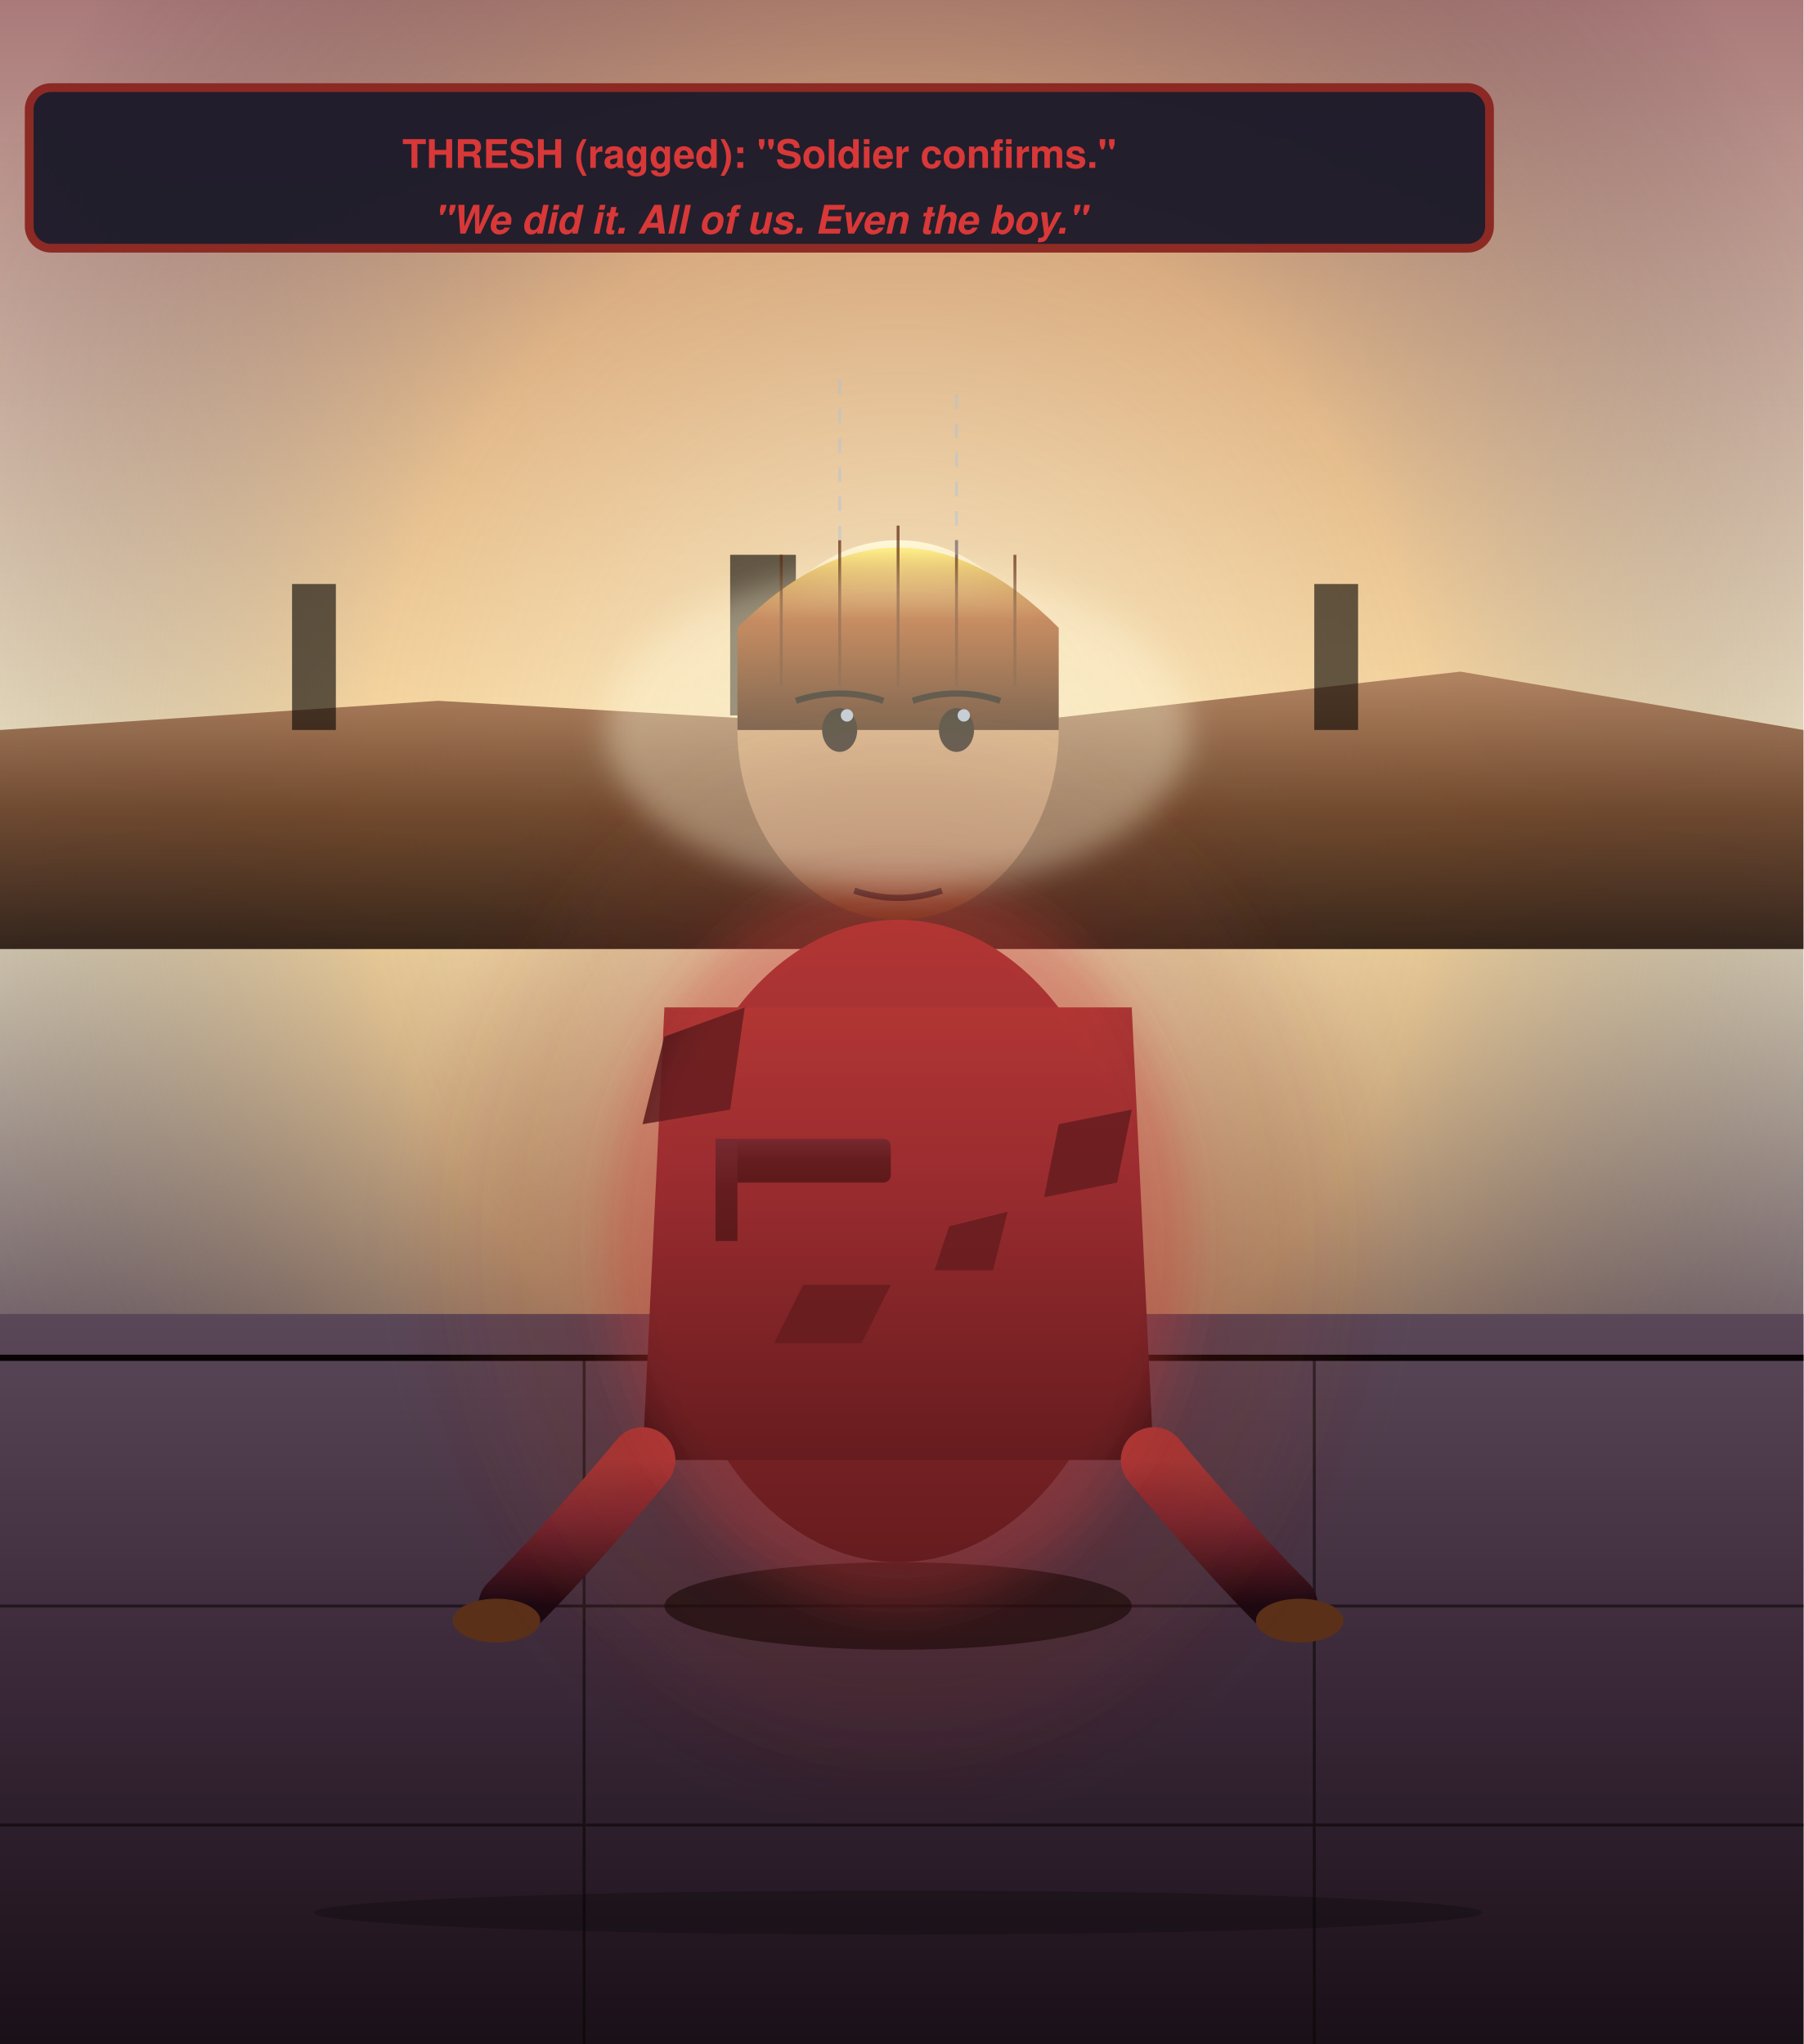
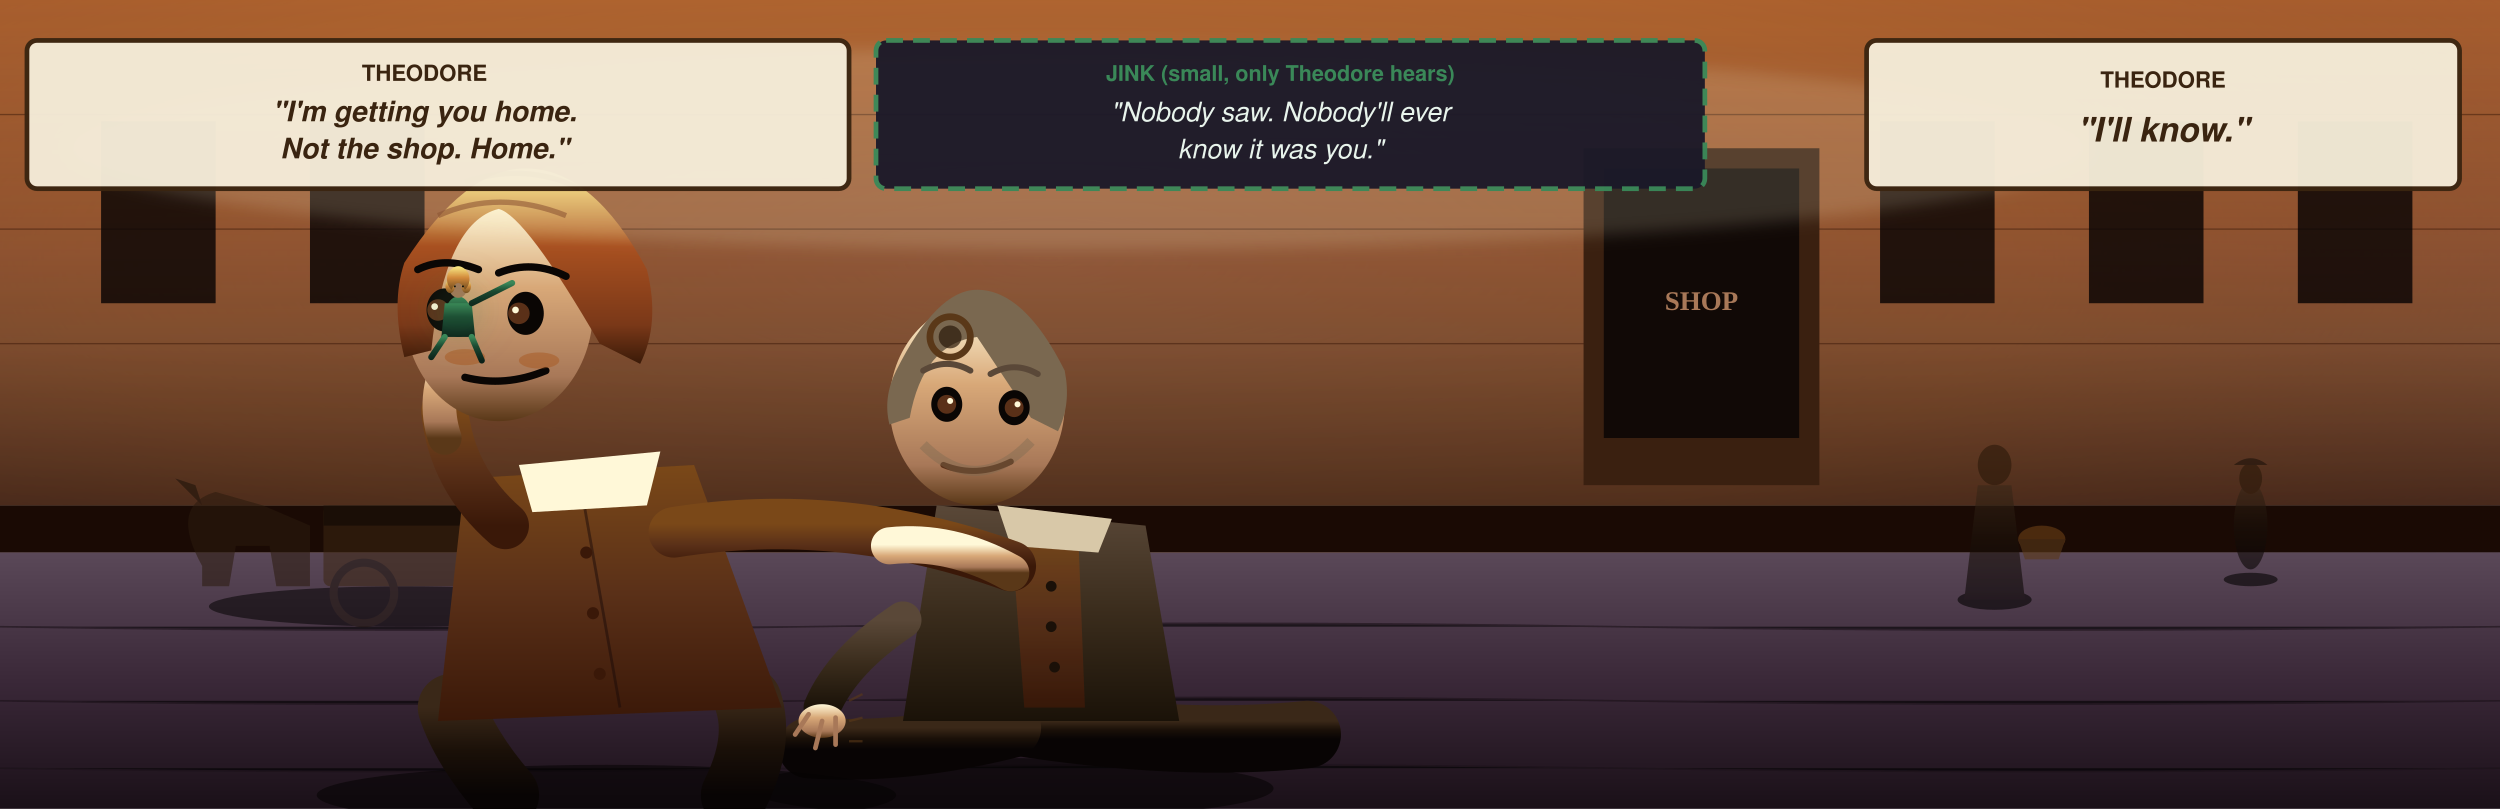
- <svg xmlns="http://www.w3.org/2000/svg" viewBox="0 0 247 280" width="247" height="280">
+ <svg xmlns="http://www.w3.org/2000/svg" viewBox="0 0 742 240" width="742" height="240">
  <defs>
    <linearGradient id="bgZ4" x1="0" y1="0" x2="0" y2="1">
      <stop offset="0" stop-color="#a87878" />
-       <stop offset="0.4" stop-color="#fff8d8" />
-       <stop offset="0.7" stop-color="#5a4858" />
-       <stop offset="1" stop-color="#3a2818" />
-     </linearGradient>
-     <radialGradient id="goldenLightZ4" cx="0.5" cy="0.4" r="0.6">
-       <stop offset="0" stop-color="#fff8d8" stop-opacity="0.62" />
-       <stop offset="0.5" stop-color="#f4b860" stop-opacity="0.42" />
+       <stop offset="0.42" stop-color="#fff8d8" />
+       <stop offset="0.72" stop-color="#5a4858" />
+       <stop offset="1" stop-color="#3a2838" />
+     </linearGradient>
+     <radialGradient id="goldenMorningZ4" cx="0.42" cy="0.32" r="0.78">
+       <stop offset="0" stop-color="#fff8d8" stop-opacity="0.6" />
+       <stop offset="0.5" stop-color="#f4b860" stop-opacity="0.4" />
      <stop offset="1" stop-color="#0a0a14" stop-opacity="0" />
    </radialGradient>
-     <linearGradient id="rooftopZ4" x1="0" y1="0" x2="0" y2="1">
+     <linearGradient id="cobbleZ4" x1="0" y1="0" x2="0" y2="1">
      <stop offset="0" stop-color="#5a4858" />
      <stop offset="0.5" stop-color="#3a2838" />
      <stop offset="1" stop-color="#1a1018" />
    </linearGradient>
-     <linearGradient id="cityFarZ4" x1="0" y1="0" x2="0" y2="1">
-       <stop offset="0" stop-color="#a87858" />
-       <stop offset="0.5" stop-color="#5a3018" />
-       <stop offset="1" stop-color="#1a0a04" />
-     </linearGradient>
-     <linearGradient id="suitThreshZ4" x1="0" y1="0" x2="0" y2="1">
-       <stop offset="0" stop-color="#a83838" />
-       <stop offset="0.4" stop-color="#7a2530" />
-       <stop offset="1" stop-color="#1a0810" />
-     </linearGradient>
-     <linearGradient id="hairBuzzZ4" x1="0" y1="0" x2="0" y2="1">
-       <stop offset="0" stop-color="#fff088" />
-       <stop offset="0.4" stop-color="#a85020" />
+     <linearGradient id="buildingZ4" x1="0" y1="0" x2="0" y2="1">
+       <stop offset="0" stop-color="#a85820" />
+       <stop offset="0.5" stop-color="#7a3818" />
      <stop offset="1" stop-color="#3a1808" />
    </linearGradient>
-     <linearGradient id="skinThreshZ4" x1="0" y1="0" x2="0" y2="1">
+     <linearGradient id="faceWarmZ4" x1="0" y1="0" x2="0" y2="1">
      <stop offset="0" stop-color="#fff8d8" />
      <stop offset="0.4" stop-color="#d8a878" />
      <stop offset="0.8" stop-color="#a87858" />
      <stop offset="1" stop-color="#5a3818" />
    </linearGradient>
-     <linearGradient id="weaponHolsterZ4" x1="0" y1="0" x2="0" y2="1">
-       <stop offset="0" stop-color="#3a2230" />
-       <stop offset="0.5" stop-color="#1a0810" />
-       <stop offset="1" stop-color="#0a0408" />
-     </linearGradient>
-     <linearGradient id="crimsonSteadyZ4" x1="0" y1="0" x2="1" y2="0">
-       <stop offset="0" stop-color="#8a2520" stop-opacity="0.85" />
-       <stop offset="0.5" stop-color="#d83838" stop-opacity="0.95" />
-       <stop offset="1" stop-color="#8a2520" stop-opacity="0.85" />
-     </linearGradient>
-     <filter id="bloomZ4" x="-20%" y="-20%" width="140%" height="140%">
-       <feGaussianBlur stdDeviation="2" />
+     <linearGradient id="hairTheoZ4" x1="0" y1="0" x2="0" y2="1">
+       <stop offset="0" stop-color="#fff088" />
+       <stop offset="0.4" stop-color="#a85020" />
+       <stop offset="0.8" stop-color="#7a3818" />
+       <stop offset="1" stop-color="#3a1a08" />
+     </linearGradient>
+     <linearGradient id="hairBlondeZ4" x1="0" y1="0" x2="0" y2="1">
+       <stop offset="0" stop-color="#fff088" />
+       <stop offset="0.5" stop-color="#d88838" />
+       <stop offset="1" stop-color="#7a4818" />
+     </linearGradient>
+     <linearGradient id="waistcoatZ4" x1="0" y1="0" x2="0" y2="1">
+       <stop offset="0" stop-color="#7a4818" />
+       <stop offset="0.5" stop-color="#5a3018" />
+       <stop offset="1" stop-color="#3a1808" />
+     </linearGradient>
+     <linearGradient id="trousersZ4" x1="0" y1="0" x2="0" y2="1">
+       <stop offset="0" stop-color="#3a2818" />
+       <stop offset="0.5" stop-color="#1a1008" />
+       <stop offset="1" stop-color="#080404" />
+     </linearGradient>
+     <linearGradient id="cribbageCoatZ4" x1="0" y1="0" x2="0" y2="1">
+       <stop offset="0" stop-color="#5a4838" />
+       <stop offset="0.5" stop-color="#3a2c1c" />
+       <stop offset="1" stop-color="#1a1208" />
+     </linearGradient>
+     <linearGradient id="suitJinkZ4" x1="0" y1="0" x2="0" y2="1">
+       <stop offset="0" stop-color="#3a8858" />
+       <stop offset="0.4" stop-color="#1a4830" />
+       <stop offset="1" stop-color="#0a2018" />
+     </linearGradient>
+     <linearGradient id="pedestrianZ4" x1="0" y1="0" x2="0" y2="1">
+       <stop offset="0" stop-color="#3a2818" />
+       <stop offset="0.5" stop-color="#1a1008" />
+       <stop offset="1" stop-color="#080404" />
+     </linearGradient>
+     <filter id="bloomZ4" x="-30%" y="-30%" width="160%" height="160%">
+       <feGaussianBlur stdDeviation="2.2" />
    </filter>
-     <filter id="strongGlowZ4" x="-25%" y="-25%" width="150%" height="150%">
-       <feGaussianBlur stdDeviation="3.4" />
-     </filter>
-     <filter id="megaGlowZ4" x="-30%" y="-30%" width="160%" height="160%">
-       <feGaussianBlur stdDeviation="6" />
+     <filter id="strongGlowZ4" x="-40%" y="-40%" width="180%" height="180%">
+       <feGaussianBlur stdDeviation="4" />
    </filter>
  </defs>
-   <rect width="247" height="280" fill="url(#bgZ4)" />
-   <rect width="247" height="280" fill="url(#goldenLightZ4)" />
-   <g>
-     <path d="M 0 100 L 60 96 L 130 100 L 200 92 L 247 100 L 247 130 L 0 130 Z" fill="url(#cityFarZ4)" opacity="0.85" />
-     <g opacity="0.62">
-       <rect x="40" y="80" width="6" height="20" fill="#0a0604" />
-       <rect x="100" y="76" width="9" height="22" fill="#0a0604" />
-       <rect x="180" y="80" width="6" height="20" fill="#0a0604" />
+   <rect width="742" height="240" fill="url(#bgZ4)" />
+   <rect width="742" height="240" fill="url(#goldenMorningZ4)" />
+   <g>
+     <rect x="0" y="0" width="742" height="150" fill="url(#buildingZ4)" opacity="0.82" />
+     <g opacity="0.5" stroke="#3a1808" stroke-width="0.4">
+       <line x1="0" y1="34" x2="742" y2="34" />
+       <line x1="0" y1="68" x2="742" y2="68" />
+       <line x1="0" y1="102" x2="742" y2="102" />
    </g>
-     <rect x="0" y="180" width="247" height="100" fill="url(#rooftopZ4)" />
-     <line x1="0" y1="186" x2="247" y2="186" stroke="#080404" stroke-width="0.85" />
-     <g opacity="0.55" stroke="#080404" stroke-width="0.4">
-       <line x1="0" y1="220" x2="247" y2="220" />
-       <line x1="0" y1="250" x2="247" y2="250" />
-       <line x1="80" y1="186" x2="80" y2="280" />
-       <line x1="180" y1="186" x2="180" y2="280" />
+     <rect x="30" y="36" width="34" height="54" fill="#080404" opacity="0.82" />
+     <rect x="92" y="36" width="34" height="54" fill="#080404" opacity="0.82" />
+     <rect x="558" y="36" width="34" height="54" fill="#080404" opacity="0.82" />
+     <rect x="620" y="36" width="34" height="54" fill="#080404" opacity="0.82" />
+     <rect x="682" y="36" width="34" height="54" fill="#080404" opacity="0.82" />
+     <rect x="470" y="44" width="70" height="100" fill="#3a2010" />
+     <rect x="476" y="50" width="58" height="80" fill="#080404" opacity="0.82" />
+     <text x="505" y="92" text-anchor="middle" font-family="Times New Roman, serif" font-size="8" fill="#a87858" font-weight="700">SHOP</text>
+     <rect x="0" y="150" width="742" height="14" fill="#1a0a04" />
+   </g>
+   <g>
+     <rect x="0" y="164" width="742" height="76" fill="url(#cobbleZ4)" />
+     <g opacity="0.6" stroke="#1a1018" stroke-width="0.5">
+       <path d="M 0 186 Q 120 188 240 186 Q 360 184 480 186 Q 600 188 742 186" />
+       <path d="M 0 208 Q 120 210 240 208 Q 360 206 480 208 Q 600 210 742 208" />
+       <path d="M 0 228 Q 120 230 240 228 Q 360 226 480 228 Q 600 230 742 228" />
    </g>
  </g>
-   <g>
-     <ellipse cx="123" cy="220" rx="32" ry="6" fill="#040202" opacity="0.62" />
-     <ellipse cx="123" cy="170" rx="32" ry="44" fill="url(#suitThreshZ4)" />
-     <path d="M 91 138 L 155 138 L 158 200 L 88 200 Z" fill="url(#suitThreshZ4)" />
-     <path d="M 91 142 L 102 138 L 100 152 L 88 154 Z" fill="#1a0810" opacity="0.85" />
-     <path d="M 145 154 L 155 152 L 153 162 L 143 164 Z" fill="#1a0810" opacity="0.85" />
-     <path d="M 110 176 L 122 176 L 118 184 L 106 184 Z" fill="#1a0810" opacity="0.85" />
-     <path d="M 130 168 L 138 166 L 136 174 L 128 174 Z" fill="#1a0810" opacity="0.85" />
-     <line x1="91" y1="146" x2="155" y2="146" stroke="url(#crimsonSteadyZ4)" stroke-width="1.4" opacity="0.95" />
-     <line x1="88" y1="190" x2="158" y2="190" stroke="url(#crimsonSteadyZ4)" stroke-width="1.4" opacity="0.95" />
-     <line x1="88" y1="200" x2="158" y2="200" stroke="url(#crimsonSteadyZ4)" stroke-width="1" opacity="0.85" />
-     <ellipse cx="123" cy="100" rx="22" ry="26" fill="url(#skinThreshZ4)" />
-     <path d="M 101 86 Q 123 64 145 86 Q 145 96 145 100 L 101 100 Q 101 96 101 86 Z" fill="url(#hairBuzzZ4)" />
-     <g opacity="0.7" stroke="#5a2810" stroke-width="0.4">
-       <line x1="107" y1="76" x2="107" y2="94" />
-       <line x1="115" y1="74" x2="115" y2="94" />
-       <line x1="123" y1="72" x2="123" y2="94" />
-       <line x1="131" y1="74" x2="131" y2="94" />
-       <line x1="139" y1="76" x2="139" y2="94" />
-     </g>
-     <ellipse cx="115" cy="100" rx="2.4" ry="3" fill="#0a0604" />
-     <circle cx="116" cy="98" r="0.85" fill="#a8c0e0" />
-     <ellipse cx="131" cy="100" rx="2.4" ry="3" fill="#0a0604" />
-     <circle cx="132" cy="98" r="0.85" fill="#a8c0e0" />
-     <path d="M 109 96 Q 115 94 121 96" stroke="#0a0604" stroke-width="0.85" fill="none" />
-     <path d="M 125 96 Q 131 94 137 96" stroke="#0a0604" stroke-width="0.85" fill="none" />
-     <path d="M 117 122 Q 123 124 129 122" stroke="#1a0a08" stroke-width="0.85" fill="none" />
-     <rect x="100" y="156" width="22" height="6" rx="1" fill="url(#weaponHolsterZ4)" />
-     <rect x="98" y="156" width="3" height="14" fill="url(#weaponHolsterZ4)" />
-     <path d="M 88 200 Q 78 212 70 220" stroke="url(#suitThreshZ4)" stroke-width="9" fill="none" stroke-linecap="round" />
-     <path d="M 158 200 Q 168 212 176 220" stroke="url(#suitThreshZ4)" stroke-width="9" fill="none" stroke-linecap="round" />
-     <ellipse cx="68" cy="222" rx="6" ry="3" fill="#5a3018" />
-     <ellipse cx="178" cy="222" rx="6" ry="3" fill="#5a3018" />
-   </g>
-   <g opacity="0.85" filter="url(#strongGlowZ4)">
-     <ellipse cx="123" cy="170" rx="40" ry="50" fill="#d83838" opacity="0.42" />
-   </g>
-   <g opacity="0.55" filter="url(#megaGlowZ4)">
-     <ellipse cx="123" cy="170" rx="60" ry="70" fill="#8a2520" opacity="0.32" />
-   </g>
-   <g opacity="0.85" filter="url(#bloomZ4)">
-     <ellipse cx="123" cy="100" rx="40" ry="22" fill="#fff8d8" opacity="0.42" />
-   </g>
-   <g opacity="0.42">
-     <line x1="115" y1="74" x2="115" y2="50" stroke="#a8c0e0" stroke-width="0.4" stroke-dasharray="2,2" />
-     <line x1="131" y1="76" x2="131" y2="52" stroke="#a8c0e0" stroke-width="0.4" stroke-dasharray="2,2" />
-   </g>
-   <g opacity="0.65">
-     <ellipse cx="123" cy="262" rx="80" ry="3" fill="#040202" opacity="0.42" />
-   </g>
-   <g transform="translate(8,12)">
-     <rect x="-4" y="0" width="200" height="22" rx="3" fill="#1a1828" opacity="0.95" stroke="#8a2520" stroke-width="1.2" />
-     <text x="96" y="11" text-anchor="middle" font-family="Helvetica Neue, Helvetica, Arial, sans-serif" font-size="5.4" fill="#d83838" font-weight="700">THRESH (ragged): "Soldier confirms."</text>
-     <text x="96" y="20" text-anchor="middle" font-family="Helvetica Neue, Helvetica, Arial, sans-serif" font-size="5.4" fill="#d83838" font-style="italic" font-weight="700">"We did it. All of us. Even the boy."</text>
+   <g opacity="0.6">
+     <ellipse cx="668" cy="172" rx="8" ry="2" fill="#040202" />
+     <ellipse cx="668" cy="156" rx="5" ry="13" fill="url(#pedestrianZ4)" />
+     <ellipse cx="668" cy="142" rx="3.4" ry="4.6" fill="#2a1808" />
+     <path d="M 663 138 Q 668 134 673 138 Z" fill="#1a1008" />
+     <ellipse cx="592" cy="178" rx="11" ry="3" fill="#040202" />
+     <path d="M 583 178 L 601 178 L 597 144 L 587 144 Z" fill="url(#pedestrianZ4)" />
+     <ellipse cx="592" cy="138" rx="5" ry="6" fill="#2a1808" />
+     <ellipse cx="606" cy="160" rx="7" ry="4" fill="#7a4818" opacity="0.85" />
+     <path d="M 599 160 L 613 160 L 611 166 L 601 166 Z" fill="#5a3818" />
+   </g>
+   <g opacity="0.55">
+     <ellipse cx="120" cy="180" rx="58" ry="6" fill="#040202" />
+     <rect x="96" y="150" width="62" height="24" rx="2" fill="#3a2410" />
+     <rect x="96" y="150" width="62" height="6" fill="#1a1008" />
+     <circle cx="108" cy="176" r="9" fill="none" stroke="#1a1008" stroke-width="2.4" />
+     <circle cx="146" cy="176" r="9" fill="none" stroke="#1a1008" stroke-width="2.4" />
+     <path d="M 60 168 Q 50 150 64 146 L 78 150 L 92 156 L 92 174 L 82 174 L 80 162 L 70 162 L 68 174 L 60 174 Z" fill="#2a1a0c" />
+     <path d="M 60 150 L 52 142 L 58 144 Z" fill="#1a1008" />
+   </g>
+   <g>
+     <ellipse cx="300" cy="234" rx="78" ry="9" fill="#040202" opacity="0.55" />
+     <path d="M 300 214 Q 350 222 388 218" stroke="url(#trousersZ4)" stroke-width="20" fill="none" stroke-linecap="round" />
+     <path d="M 300 216 Q 268 224 240 222" stroke="url(#trousersZ4)" stroke-width="18" fill="none" stroke-linecap="round" />
+     <path d="M 278 150 L 340 156 L 350 214 L 268 214 Z" fill="url(#cribbageCoatZ4)" />
+     <path d="M 300 156 L 320 158 L 322 210 L 304 210 Z" fill="url(#waistcoatZ4)" opacity="0.9" />
+     <circle cx="312" cy="174" r="1.6" fill="#1a1008" />
+     <circle cx="312" cy="186" r="1.6" fill="#1a1008" />
+     <circle cx="313" cy="198" r="1.6" fill="#1a1008" />
+     <path d="M 296 150 L 330 154 L 326 164 L 300 162 Z" fill="#d8c8a8" />
+     <path d="M 268 184 Q 250 196 244 210" stroke="url(#cribbageCoatZ4)" stroke-width="11" fill="none" stroke-linecap="round" />
+     <ellipse cx="244" cy="214" rx="7" ry="5" fill="url(#faceWarmZ4)" />
+     <path d="M 240 212 L 236 218 M 244 214 L 242 222 M 248 213 L 248 221" stroke="#a87858" stroke-width="1.4" stroke-linecap="round" />
+     <path d="M 252 208 L 256 206 M 252 214 L 256 213 M 252 220 L 256 220" stroke="#5a3818" stroke-width="0.7" opacity="0.6" />
+     <ellipse cx="290" cy="120" rx="26" ry="30" fill="url(#faceWarmZ4)" />
+     <path d="M 266 110 Q 278 86 290 86 Q 304 86 316 110 Q 318 120 314 128 L 306 124 Q 290 100 290 100 Q 274 102 270 124 L 264 126 Q 262 118 266 110 Z" fill="#7a6850" />
+     <ellipse cx="282" cy="100" rx="6" ry="6" fill="none" stroke="#5a3818" stroke-width="2" />
+     <ellipse cx="282" cy="100" rx="3.4" ry="3.4" fill="#2a1808" opacity="0.7" />
+     <ellipse cx="281" cy="120" rx="4.6" ry="5.2" fill="#0a0604" />
+     <circle cx="281" cy="120" r="2.8" fill="#5a3018" />
+     <circle cx="282" cy="119" r="0.9" fill="#fff8d8" />
+     <ellipse cx="301" cy="121" rx="4.6" ry="5.2" fill="#0a0604" />
+     <circle cx="301" cy="121" r="2.8" fill="#5a3018" />
+     <circle cx="302" cy="120" r="0.9" fill="#fff8d8" />
+     <path d="M 274 110 Q 281 106 288 110" stroke="#5a4838" stroke-width="1.8" fill="none" stroke-linecap="round" />
+     <path d="M 294 111 Q 301 107 308 111" stroke="#5a4838" stroke-width="1.8" fill="none" stroke-linecap="round" />
+     <path d="M 280 138 Q 290 142 300 137" stroke="#5a3018" stroke-width="1.8" fill="none" stroke-linecap="round" />
+     <path d="M 274 132 Q 290 148 306 131" stroke="#7a6850" stroke-width="3" fill="none" opacity="0.4" />
+   </g>
+   <g>
+     <ellipse cx="180" cy="236" rx="86" ry="9" fill="#040202" opacity="0.55" />
+     <path d="M 150 236 Q 138 222 134 210" stroke="url(#trousersZ4)" stroke-width="20" fill="none" stroke-linecap="round" />
+     <path d="M 218 236 Q 226 220 222 208" stroke="url(#trousersZ4)" stroke-width="20" fill="none" stroke-linecap="round" />
+     <path d="M 138 142 L 206 138 L 232 210 L 130 214 Z" fill="url(#waistcoatZ4)" />
+     <line x1="172" y1="142" x2="184" y2="210" stroke="#1a0a08" stroke-width="0.85" opacity="0.5" />
+     <circle cx="174" cy="164" r="1.8" fill="#3a1808" />
+     <circle cx="176" cy="182" r="1.8" fill="#3a1808" />
+     <circle cx="178" cy="200" r="1.8" fill="#3a1808" />
+     <path d="M 154 138 L 196 134 L 192 150 L 158 152 Z" fill="#fff8d8" />
+     <path d="M 200 158 Q 250 150 300 168" stroke="url(#waistcoatZ4)" stroke-width="15" fill="none" stroke-linecap="round" />
+     <path d="M 264 162 Q 282 160 300 170" stroke="url(#faceWarmZ4)" stroke-width="11" fill="none" stroke-linecap="round" />
+     <path d="M 150 156 Q 134 142 132 122" stroke="url(#waistcoatZ4)" stroke-width="14" fill="none" stroke-linecap="round" />
+     <path d="M 132 130 Q 128 118 134 106" stroke="url(#faceWarmZ4)" stroke-width="10" fill="none" stroke-linecap="round" />
+     <ellipse cx="136" cy="102" rx="6" ry="7" fill="url(#faceWarmZ4)" />
+     <ellipse cx="148" cy="92" rx="28" ry="33" fill="url(#faceWarmZ4)" />
+     <path d="M 120 78 Q 138 50 156 50 Q 176 50 192 80 Q 196 96 190 108 L 178 102 Q 156 64 148 62 Q 132 66 128 104 L 120 106 Q 116 90 120 78 Z" fill="url(#hairTheoZ4)" />
+     <path d="M 130 64 Q 148 56 168 64" stroke="#7a3818" stroke-width="1.6" fill="none" opacity="0.6" />
+     <path d="M 138 54 Q 156 48 172 56" stroke="#7a3818" stroke-width="1.6" fill="none" opacity="0.6" />
+     <ellipse cx="132" cy="92" rx="5.4" ry="6.4" fill="#0a0604" />
+     <circle cx="130" cy="92" r="3.2" fill="#5a3018" />
+     <circle cx="129" cy="91" r="1" fill="#fff8d8" />
+     <ellipse cx="156" cy="93" rx="5.4" ry="6.4" fill="#0a0604" />
+     <circle cx="154" cy="93" r="3.2" fill="#5a3018" />
+     <circle cx="153" cy="92" r="1" fill="#fff8d8" />
+     <path d="M 124 80 Q 132 76 142 80" stroke="#0a0604" stroke-width="2.2" fill="none" stroke-linecap="round" />
+     <path d="M 148 81 Q 158 77 168 82" stroke="#0a0604" stroke-width="2.2" fill="none" stroke-linecap="round" />
+     <path d="M 138 112 Q 150 115 162 110" stroke="#0a0604" stroke-width="2.2" fill="none" stroke-linecap="round" />
+     <ellipse cx="138" cy="106" rx="6" ry="2.4" fill="#a85820" opacity="0.5" />
+     <ellipse cx="160" cy="107" rx="6" ry="2.4" fill="#a85820" opacity="0.5" />
+   </g>
+   <g>
+     <ellipse cx="136" cy="99" rx="2.6" ry="0.8" fill="#040202" opacity="0.5" />
+     <ellipse cx="136" cy="94" rx="4" ry="6" fill="url(#suitJinkZ4)" />
+     <path d="M 132 90 L 140 90 L 141 100 L 131 100 Z" fill="url(#suitJinkZ4)" />
+     <ellipse cx="136" cy="85" rx="2.8" ry="3.4" fill="#a87858" />
+     <ellipse cx="133.6" cy="85" rx="1.4" ry="2" fill="url(#hairBlondeZ4)" />
+     <ellipse cx="138.4" cy="85" rx="1.4" ry="2" fill="url(#hairBlondeZ4)" />
+     <path d="M 133 81 Q 136 77 139 81 Q 140 84 138 86 Q 136 82 134 86 Q 132 84 133 81 Z" fill="url(#hairBlondeZ4)" />
+     <circle cx="135" cy="85" r="0.3" fill="#0a0604" />
+     <circle cx="137.4" cy="85" r="0.3" fill="#0a0604" />
+     <path d="M 140 90 Q 148 86 152 84" stroke="url(#suitJinkZ4)" stroke-width="1.8" fill="none" stroke-linecap="round" />
+     <path d="M 132 100 L 128 106 M 140 100 L 143 107" stroke="url(#suitJinkZ4)" stroke-width="1.8" fill="none" stroke-linecap="round" />
+   </g>
+   <g opacity="0.3" filter="url(#bloomZ4)">
+     <ellipse cx="136" cy="92" rx="8" ry="9" fill="#3a8858" opacity="0.3" />
+   </g>
+   <g opacity="0.18" filter="url(#strongGlowZ4)">
+     <ellipse cx="136" cy="92" rx="13" ry="13" fill="#3a8858" opacity="0.18" />
+   </g>
+   <g opacity="0.55" filter="url(#bloomZ4)">
+     <ellipse cx="320" cy="44" rx="300" ry="30" fill="#fff8d8" opacity="0.28" />
+   </g>
+   <g transform="translate(14,12)">
+     <rect x="-6" y="0" width="244" height="44" rx="3" fill="#f5ecd8" opacity="0.96" stroke="#3a2410" stroke-width="1.4" />
+     <text x="112" y="12" text-anchor="middle" font-family="Helvetica Neue, Helvetica, Arial, sans-serif" font-size="6.6" fill="#3a2410" font-weight="700">THEODORE</text>
+     <text x="112" y="24" text-anchor="middle" font-family="Helvetica Neue, Helvetica, Arial, sans-serif" font-size="8.4" fill="#3a2410" font-style="italic" font-weight="700">"I'm getting you home.</text>
+     <text x="112" y="35" text-anchor="middle" font-family="Helvetica Neue, Helvetica, Arial, sans-serif" font-size="8.4" fill="#3a2410" font-style="italic" font-weight="700">Not the shop. Home."</text>
+   </g>
+   <g transform="translate(266,12)">
+     <rect x="-6" y="0" width="246" height="44" rx="3" fill="#1a1828" opacity="0.95" stroke="#3a8858" stroke-width="1.4" stroke-dasharray="5,3" />
+     <text x="114" y="12" text-anchor="middle" font-family="Helvetica Neue, Helvetica, Arial, sans-serif" font-size="6.4" fill="#3a8858" font-weight="700">JINK (small, only Theodore hears)</text>
+     <text x="114" y="24" text-anchor="middle" font-family="Helvetica Neue, Helvetica, Arial, sans-serif" font-size="8" fill="#e8f4ec" font-style="italic">"Nobody saw. Nobody'll ever</text>
+     <text x="114" y="35" text-anchor="middle" font-family="Helvetica Neue, Helvetica, Arial, sans-serif" font-size="8" fill="#e8f4ec" font-style="italic">know it was you."</text>
+   </g>
+   <g transform="translate(560,12)">
+     <rect x="-6" y="0" width="176" height="44" rx="3" fill="#f5ecd8" opacity="0.96" stroke="#3a2410" stroke-width="1.4" />
+     <text x="82" y="14" text-anchor="middle" font-family="Helvetica Neue, Helvetica, Arial, sans-serif" font-size="6.6" fill="#3a2410" font-weight="700">THEODORE</text>
+     <text x="82" y="30" text-anchor="middle" font-family="Helvetica Neue, Helvetica, Arial, sans-serif" font-size="10" fill="#3a2410" font-style="italic" font-weight="700">"I'll know."</text>
  </g>
</svg>
